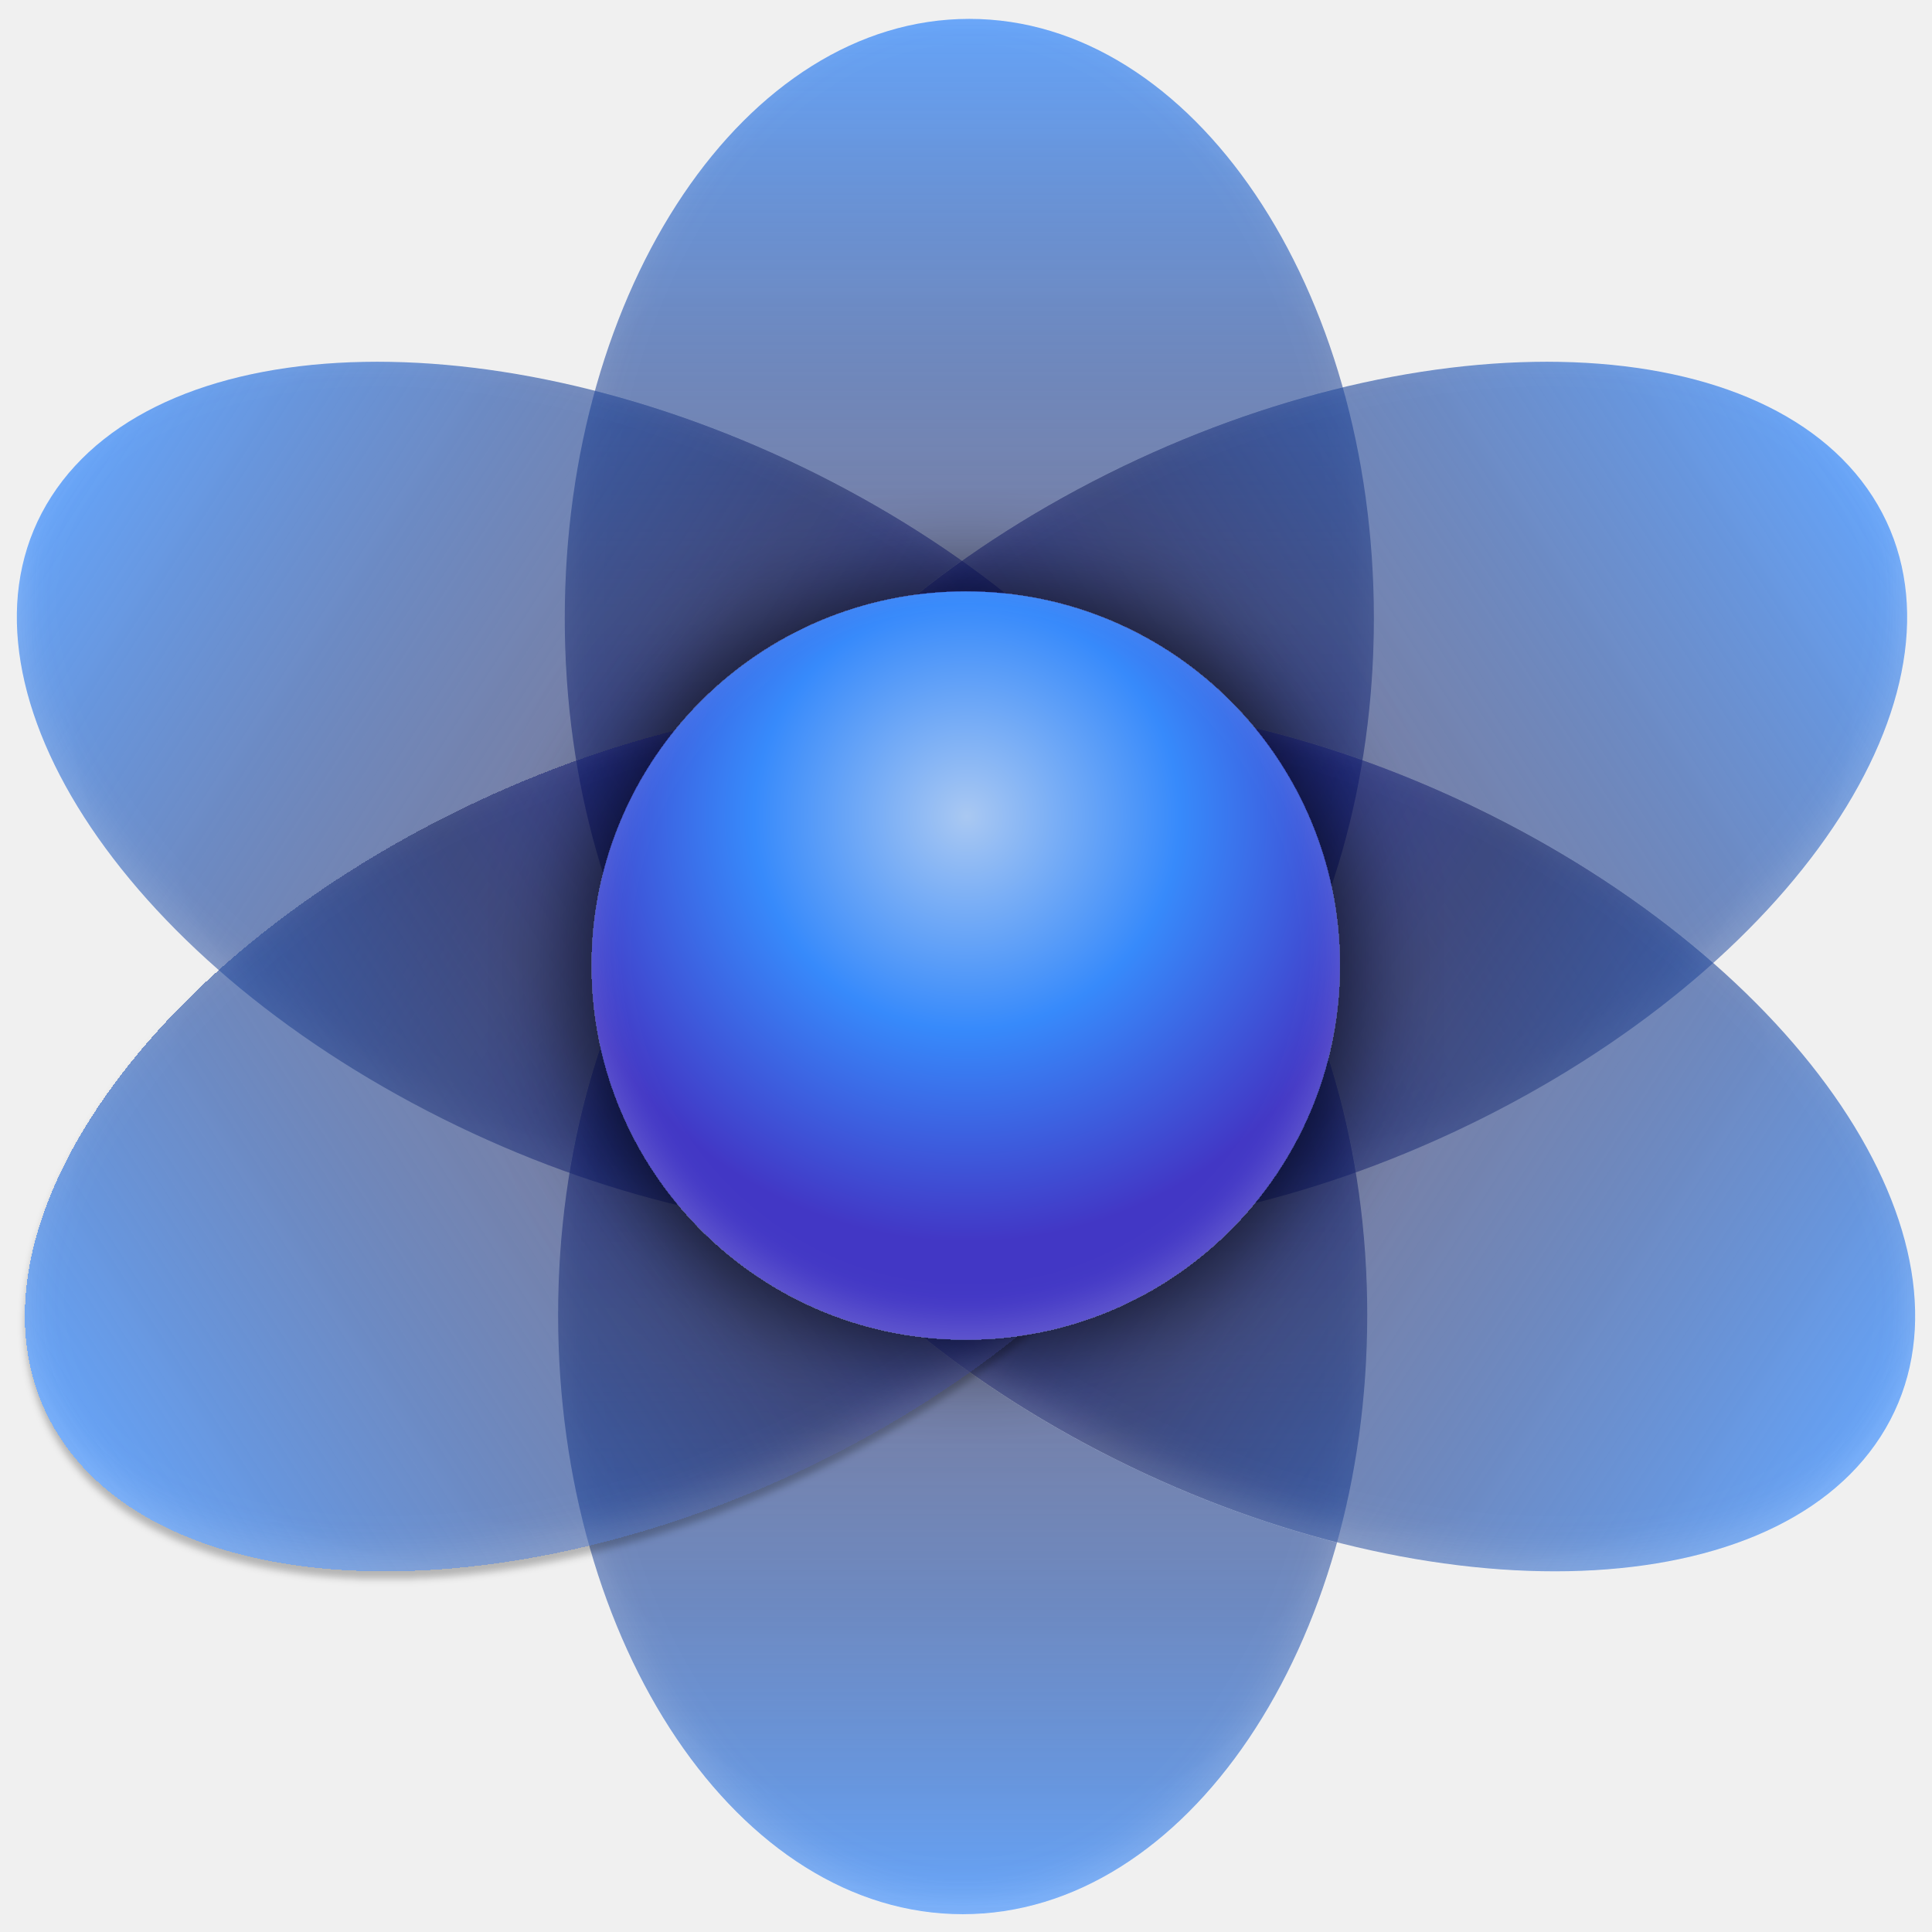
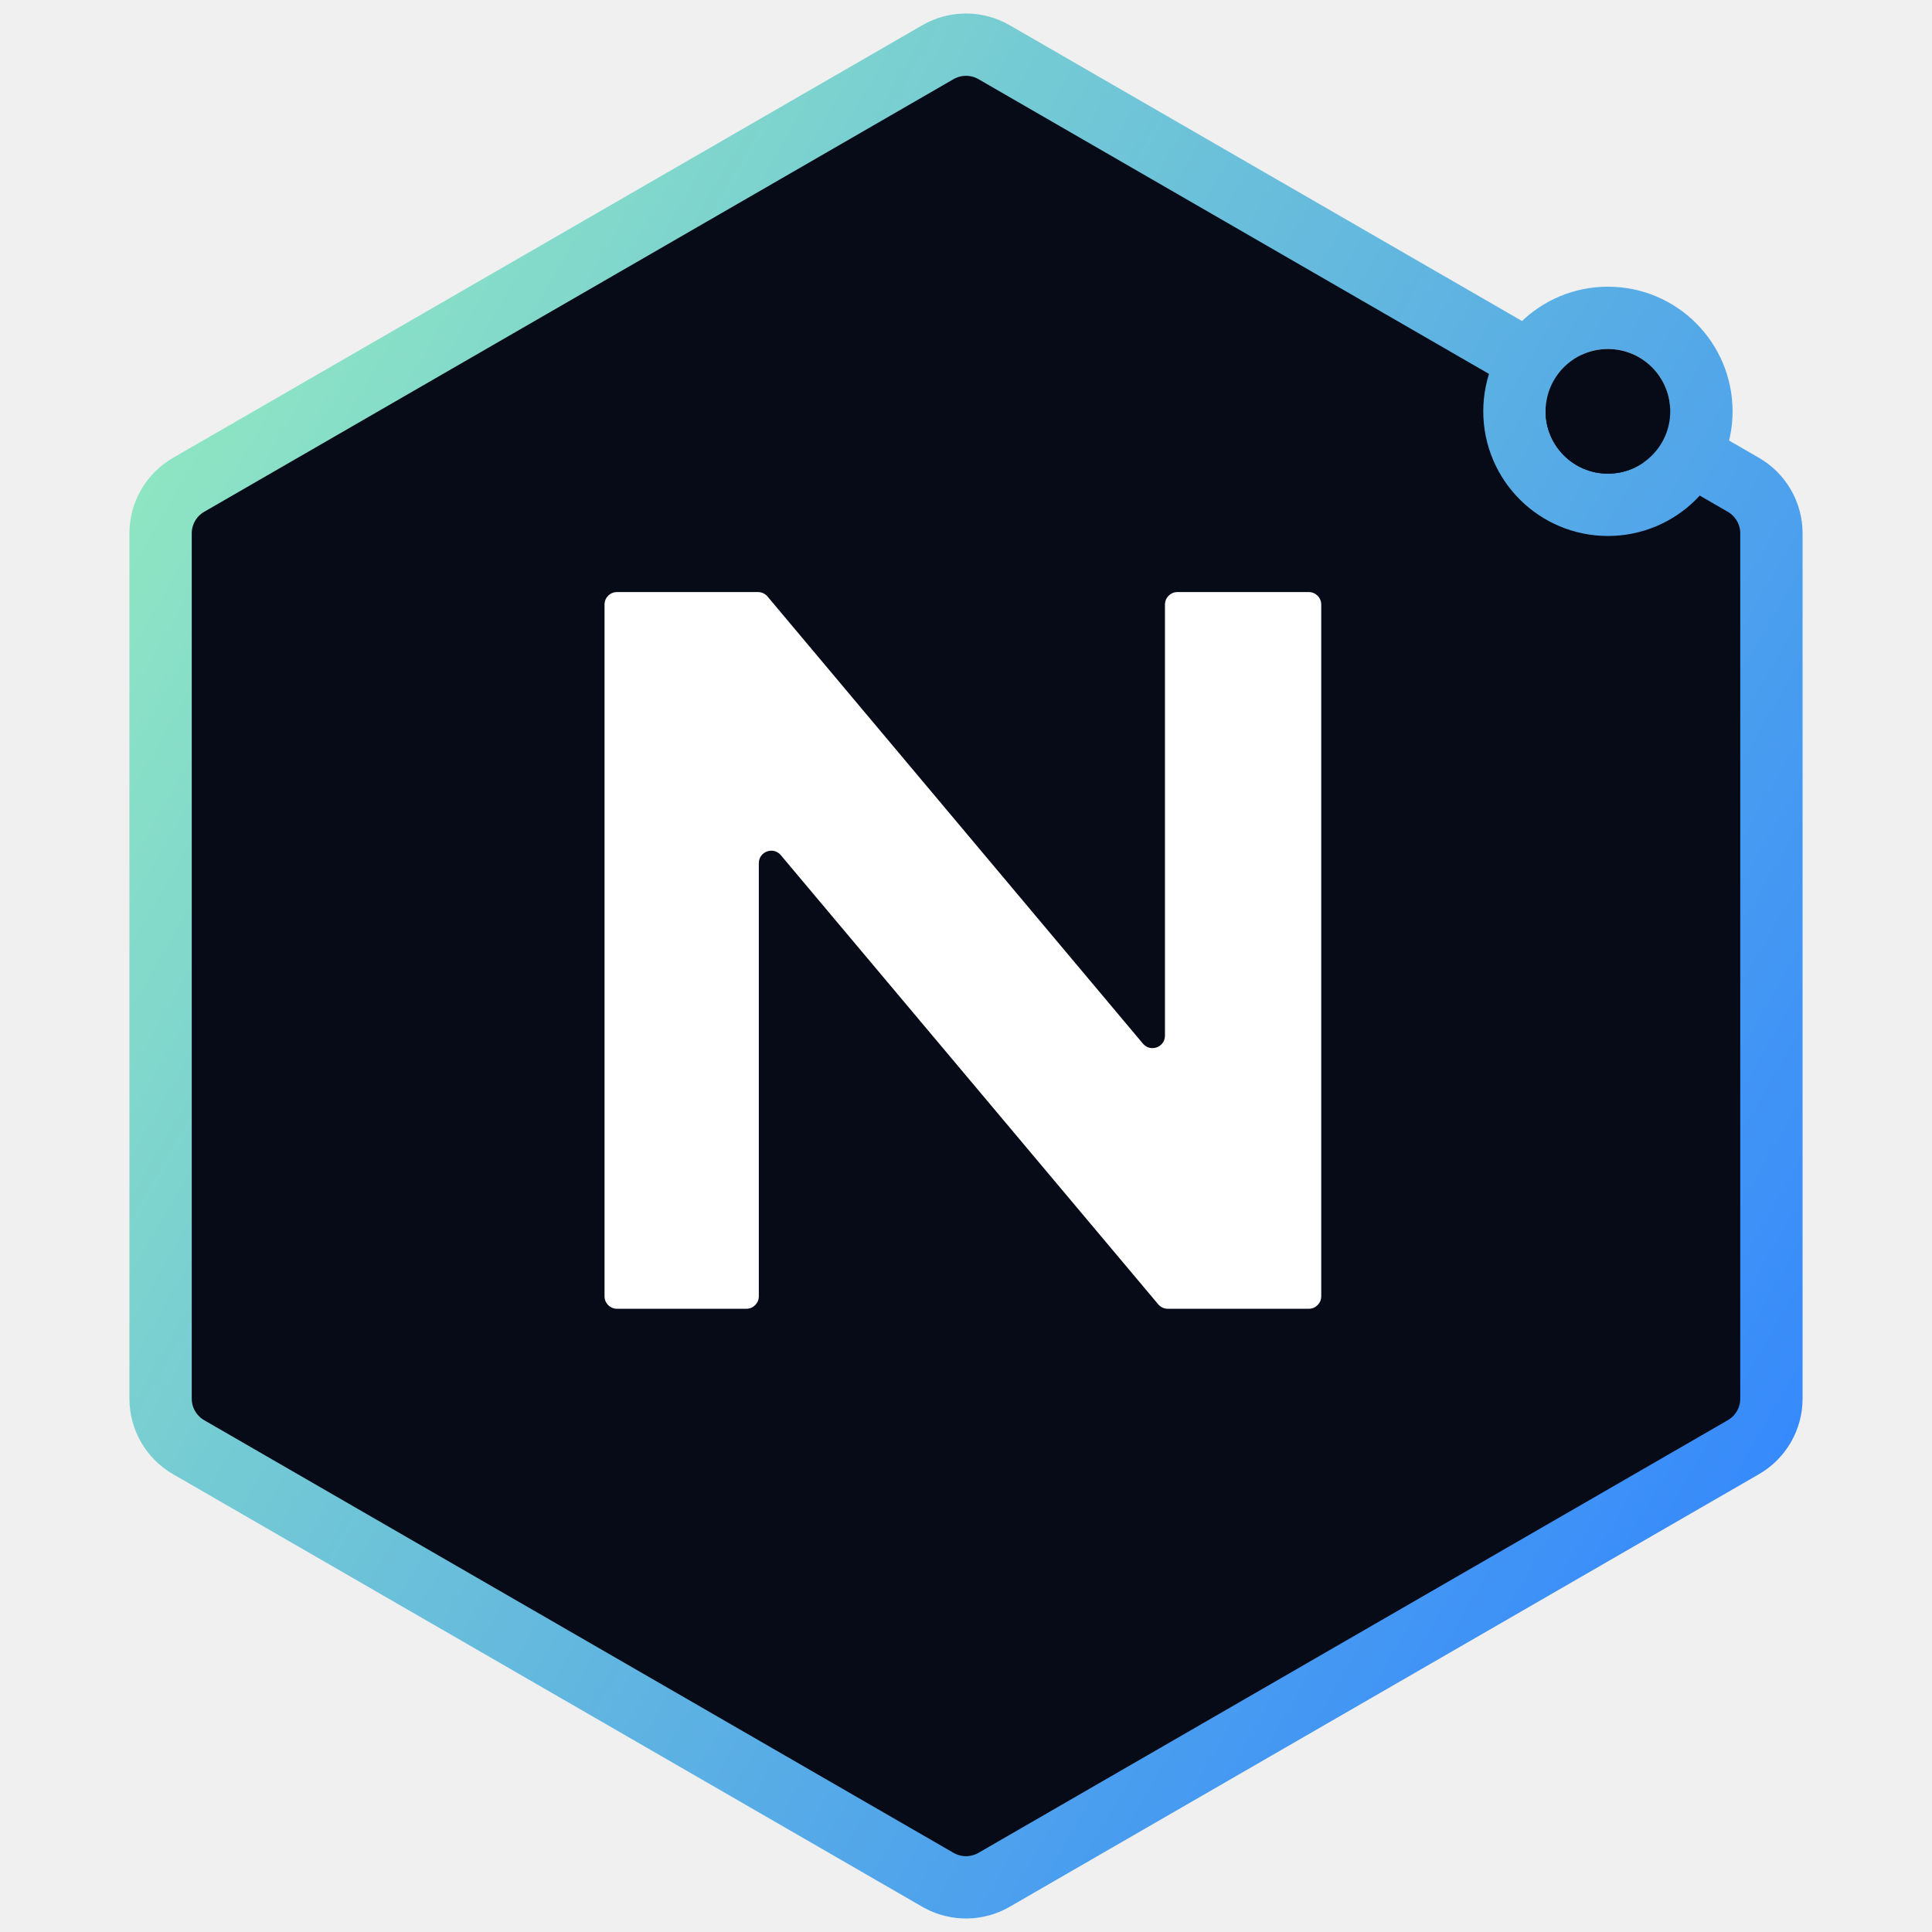
- <svg xmlns="http://www.w3.org/2000/svg" width="1024" height="1024" viewBox="0 0 1024 1024" fill="none">
-   <g clip-path="url(#clip0_487_2)">
-     <g filter="url(#filter1_i_487_2)">
-       <ellipse cx="513.76" cy="327.739" rx="214.433" ry="317.739" fill="url(#paint0_linear_487_2)" style="mix-blend-mode:lighten" />
-     </g>
-     <g filter="url(#filter2_i_487_2)">
-       <ellipse cx="198.247" cy="345.177" rx="198.247" ry="345.177" transform="matrix(0.540822 -0.841137 0.887787 0.460256 -80 429.931)" fill="url(#paint1_linear_487_2)" style="mix-blend-mode:lighten" />
-     </g>
-     <g filter="url(#filter3_i_487_2)">
-       <ellipse cx="198.247" cy="345.177" rx="198.247" ry="345.177" transform="matrix(-0.540822 -0.841137 0.887786 -0.460256 486.868 747.67)" fill="url(#paint2_linear_487_2)" style="mix-blend-mode:lighten" />
-     </g>
-     <g filter="url(#filter4_i_487_2)">
-       <ellipse cx="510.24" cy="696.832" rx="214.433" ry="317.739" transform="rotate(-180 510.24 696.832)" fill="url(#paint3_linear_487_2)" style="mix-blend-mode:lighten" />
-     </g>
-     <g filter="url(#filter5_i_487_2)">
-       <ellipse cx="198.247" cy="345.177" rx="198.247" ry="345.177" transform="matrix(-0.540822 0.841137 -0.887787 -0.460256 1104 594.64)" fill="url(#paint4_linear_487_2)" style="mix-blend-mode:lighten" />
-     </g>
-     <g filter="url(#filter6_di_487_2)">
-       <ellipse cx="198.247" cy="345.177" rx="198.247" ry="345.177" transform="matrix(0.540822 0.841137 -0.887786 0.460256 537.132 276.901)" fill="url(#paint5_linear_487_2)" style="mix-blend-mode:lighten" shape-rendering="crispEdges" />
-     </g>
-     <g filter="url(#filter7_di_487_2)">
-       <circle cx="511.882" cy="511.757" r="198.271" fill="url(#paint6_radial_487_2)" />
-     </g>
-   </g>
+ <svg xmlns="http://www.w3.org/2000/svg" width="310" height="310" viewBox="0 0 310 310" fill="none">
+   <path d="M150.5 8.371C153.285 6.764 156.715 6.764 159.5 8.371L279.734 77.789C282.519 79.397 284.234 82.368 284.234 85.583V224.417C284.234 227.632 282.519 230.603 279.734 232.211L159.5 301.629C156.802 303.186 153.498 303.235 150.763 301.774L150.5 301.629L30.266 232.211C27.481 230.603 25.766 227.632 25.766 224.417V85.583C25.766 82.368 27.481 79.397 30.266 77.789L150.5 8.371Z" fill="#070B18" stroke="url(#paint0_linear_504_20)" stroke-width="10" />
+   <path d="M99 210C97.895 210 97 209.105 97 208V97C97 95.895 97.895 95 99 95H121.623C122.214 95 122.775 95.261 123.155 95.714L183.392 167.46C184.592 168.89 186.924 168.041 186.924 166.174V97C186.924 95.895 187.819 95 188.924 95H210C211.105 95 212 95.895 212 97V208C212 209.105 211.105 210 210 210H187.376C186.786 210 186.225 209.739 185.845 209.287L125.288 137.216C124.087 135.787 121.757 136.637 121.757 138.503V208C121.757 209.105 120.862 210 119.757 210H99Z" fill="white" />
+   <circle cx="258" cy="66" r="15" stroke="url(#paint1_linear_504_20)" stroke-width="10" />
+   <path d="M268 66C268 71.523 263.523 76 258 76C252.477 76 248 71.523 248 66C248 60.477 252.477 56 258 56C263.523 56 268 60.477 268 66Z" fill="#070B18" />
  <defs>
-     <filter id="filter1_i_487_2" x="299.327" y="2" width="428.866" height="643.478" filterUnits="userSpaceOnUse" color-interpolation-filters="sRGB">
-       <feFlood flood-opacity="0" result="BackgroundImageFix" />
-       <feBlend mode="normal" in="SourceGraphic" in2="BackgroundImageFix" result="shape" />
-       <feColorMatrix in="SourceAlpha" type="matrix" values="0 0 0 0 0 0 0 0 0 0 0 0 0 0 0 0 0 0 127 0" result="hardAlpha" />
-       <feOffset dy="-8" />
-       <feGaussianBlur stdDeviation="10" />
-       <feComposite in2="hardAlpha" operator="arithmetic" k2="-1" k3="1" />
-       <feColorMatrix type="matrix" values="0 0 0 0 1 0 0 0 0 1 0 0 0 0 1 0 0 0 0.18 0" />
-       <feBlend mode="normal" in2="shape" result="effect1_innerShadow_487_2" />
-     </filter>
-     <filter id="filter2_i_487_2" x="8.913" y="183.73" width="649.493" height="468.636" filterUnits="userSpaceOnUse" color-interpolation-filters="sRGB">
-       <feFlood flood-opacity="0" result="BackgroundImageFix" />
-       <feBlend mode="normal" in="SourceGraphic" in2="BackgroundImageFix" result="shape" />
-       <feColorMatrix in="SourceAlpha" type="matrix" values="0 0 0 0 0 0 0 0 0 0 0 0 0 0 0 0 0 0 127 0" result="hardAlpha" />
-       <feOffset dy="-8" />
-       <feGaussianBlur stdDeviation="10" />
-       <feComposite in2="hardAlpha" operator="arithmetic" k2="-1" k3="1" />
-       <feColorMatrix type="matrix" values="0 0 0 0 1 0 0 0 0 1 0 0 0 0 1 0 0 0 0.18 0" />
-       <feBlend mode="normal" in2="shape" result="effect1_innerShadow_487_2" />
-     </filter>
-     <filter id="filter3_i_487_2" x="361.348" y="183.73" width="649.493" height="468.636" filterUnits="userSpaceOnUse" color-interpolation-filters="sRGB">
-       <feFlood flood-opacity="0" result="BackgroundImageFix" />
-       <feBlend mode="normal" in="SourceGraphic" in2="BackgroundImageFix" result="shape" />
-       <feColorMatrix in="SourceAlpha" type="matrix" values="0 0 0 0 0 0 0 0 0 0 0 0 0 0 0 0 0 0 127 0" result="hardAlpha" />
-       <feOffset dy="-8" />
-       <feGaussianBlur stdDeviation="10" />
-       <feComposite in2="hardAlpha" operator="arithmetic" k2="-1" k3="1" />
-       <feColorMatrix type="matrix" values="0 0 0 0 1 0 0 0 0 1 0 0 0 0 1 0 0 0 0.18 0" />
-       <feBlend mode="normal" in2="shape" result="effect1_innerShadow_487_2" />
-     </filter>
-     <filter id="filter4_i_487_2" x="295.807" y="371.093" width="428.866" height="643.478" filterUnits="userSpaceOnUse" color-interpolation-filters="sRGB">
-       <feFlood flood-opacity="0" result="BackgroundImageFix" />
-       <feBlend mode="normal" in="SourceGraphic" in2="BackgroundImageFix" result="shape" />
-       <feColorMatrix in="SourceAlpha" type="matrix" values="0 0 0 0 0 0 0 0 0 0 0 0 0 0 0 0 0 0 127 0" result="hardAlpha" />
-       <feOffset dy="-8" />
-       <feGaussianBlur stdDeviation="10" />
-       <feComposite in2="hardAlpha" operator="arithmetic" k2="-1" k3="1" />
-       <feColorMatrix type="matrix" values="0 0 0 0 1 0 0 0 0 1 0 0 0 0 1 0 0 0 0.18 0" />
-       <feBlend mode="normal" in2="shape" result="effect1_innerShadow_487_2" />
-     </filter>
-     <filter id="filter5_i_487_2" x="365.594" y="364.205" width="649.493" height="468.635" filterUnits="userSpaceOnUse" color-interpolation-filters="sRGB">
-       <feFlood flood-opacity="0" result="BackgroundImageFix" />
-       <feBlend mode="normal" in="SourceGraphic" in2="BackgroundImageFix" result="shape" />
-       <feColorMatrix in="SourceAlpha" type="matrix" values="0 0 0 0 0 0 0 0 0 0 0 0 0 0 0 0 0 0 127 0" result="hardAlpha" />
-       <feOffset dy="-8" />
-       <feGaussianBlur stdDeviation="10" />
-       <feComposite in2="hardAlpha" operator="arithmetic" k2="-1" k3="1" />
-       <feColorMatrix type="matrix" values="0 0 0 0 1 0 0 0 0 1 0 0 0 0 1 0 0 0 0.18 0" />
-       <feBlend mode="normal" in2="shape" result="effect1_innerShadow_487_2" />
-     </filter>
-     <filter id="filter6_di_487_2" x="9.159" y="364.206" width="657.493" height="476.636" filterUnits="userSpaceOnUse" color-interpolation-filters="sRGB">
-       <feFlood flood-opacity="0" result="BackgroundImageFix" />
-       <feColorMatrix in="SourceAlpha" type="matrix" values="0 0 0 0 0 0 0 0 0 0 0 0 0 0 0 0 0 0 127 0" result="hardAlpha" />
-       <feOffset dy="4" />
-       <feGaussianBlur stdDeviation="2" />
-       <feComposite in2="hardAlpha" operator="out" />
-       <feColorMatrix type="matrix" values="0 0 0 0 0 0 0 0 0 0 0 0 0 0 0 0 0 0 0.25 0" />
-       <feBlend mode="normal" in2="BackgroundImageFix" result="effect1_dropShadow_487_2" />
-       <feBlend mode="normal" in="SourceGraphic" in2="effect1_dropShadow_487_2" result="shape" />
-       <feColorMatrix in="SourceAlpha" type="matrix" values="0 0 0 0 0 0 0 0 0 0 0 0 0 0 0 0 0 0 127 0" result="hardAlpha" />
-       <feOffset dy="-8" />
-       <feGaussianBlur stdDeviation="10" />
-       <feComposite in2="hardAlpha" operator="arithmetic" k2="-1" k3="1" />
-       <feColorMatrix type="matrix" values="0 0 0 0 1 0 0 0 0 1 0 0 0 0 1 0 0 0 0.18 0" />
-       <feBlend mode="normal" in2="shape" result="effect2_innerShadow_487_2" />
-     </filter>
-     <filter id="filter7_di_487_2" x="258.611" y="258.486" width="506.541" height="506.541" filterUnits="userSpaceOnUse" color-interpolation-filters="sRGB">
-       <feFlood flood-opacity="0" result="BackgroundImageFix" />
-       <feColorMatrix in="SourceAlpha" type="matrix" values="0 0 0 0 0 0 0 0 0 0 0 0 0 0 0 0 0 0 127 0" result="hardAlpha" />
-       <feMorphology radius="5" operator="dilate" in="SourceAlpha" result="effect1_dropShadow_487_2" />
-       <feOffset />
-       <feGaussianBlur stdDeviation="25" />
-       <feComposite in2="hardAlpha" operator="out" />
-       <feColorMatrix type="matrix" values="0 0 0 0 0 0 0 0 0 0 0 0 0 0 0 0 0 0 0.75 0" />
-       <feBlend mode="normal" in2="BackgroundImageFix" result="effect1_dropShadow_487_2" />
-       <feBlend mode="normal" in="SourceGraphic" in2="effect1_dropShadow_487_2" result="shape" />
-       <feColorMatrix in="SourceAlpha" type="matrix" values="0 0 0 0 0 0 0 0 0 0 0 0 0 0 0 0 0 0 127 0" result="hardAlpha" />
-       <feOffset dy="-8" />
-       <feGaussianBlur stdDeviation="10" />
-       <feComposite in2="hardAlpha" operator="arithmetic" k2="-1" k3="1" />
-       <feColorMatrix type="matrix" values="0 0 0 0 1 0 0 0 0 1 0 0 0 0 1 0 0 0 0.18 0" />
-       <feBlend mode="normal" in2="shape" result="effect2_innerShadow_487_2" />
-     </filter>
-     <linearGradient id="paint0_linear_487_2" x1="513.76" y1="10" x2="513.76" y2="645.478" gradientUnits="userSpaceOnUse">
-       <stop stop-color="#378AFB" stop-opacity="0.75" />
-       <stop offset="0.498" stop-color="#061155" stop-opacity="0.5" />
-       <stop offset="1" stop-color="#1B22D8" stop-opacity="0.75" />
+     <linearGradient id="paint0_linear_504_20" x1="22.434" y1="78.52" x2="287.566" y2="231.48" gradientUnits="userSpaceOnUse">
+       <stop stop-color="#8EE5C3" />
+       <stop offset="1" stop-color="#378AFB" />
    </linearGradient>
-     <linearGradient id="paint1_linear_487_2" x1="198.247" y1="0" x2="198.247" y2="690.353" gradientUnits="userSpaceOnUse">
-       <stop stop-color="#378AFB" stop-opacity="0.75" />
-       <stop offset="0.498" stop-color="#061155" stop-opacity="0.5" />
-       <stop offset="1" stop-color="#1B22D8" stop-opacity="0.75" />
+     <linearGradient id="paint1_linear_504_20" x1="240.4" y1="56" x2="276" y2="76.8" gradientUnits="userSpaceOnUse">
+       <stop stop-color="#5BB0E3" />
+       <stop offset="1" stop-color="#50A4EA" />
    </linearGradient>
-     <linearGradient id="paint2_linear_487_2" x1="198.247" y1="0" x2="198.247" y2="690.353" gradientUnits="userSpaceOnUse">
-       <stop stop-color="#1B22D8" stop-opacity="0.75" />
-       <stop offset="0.498" stop-color="#061155" stop-opacity="0.5" />
-       <stop offset="1" stop-color="#378AFB" stop-opacity="0.75" />
-     </linearGradient>
-     <linearGradient id="paint3_linear_487_2" x1="510.24" y1="379.093" x2="510.24" y2="1014.57" gradientUnits="userSpaceOnUse">
-       <stop stop-color="#378AFB" stop-opacity="0.75" />
-       <stop offset="0.498" stop-color="#061155" stop-opacity="0.5" />
-       <stop offset="1" stop-color="#1B22D8" stop-opacity="0.75" />
-     </linearGradient>
-     <linearGradient id="paint4_linear_487_2" x1="198.247" y1="0" x2="198.247" y2="690.353" gradientUnits="userSpaceOnUse">
-       <stop stop-color="#378AFB" stop-opacity="0.75" />
-       <stop offset="0.498" stop-color="#061155" stop-opacity="0.5" />
-       <stop offset="1" stop-color="#1B22D8" stop-opacity="0.75" />
-     </linearGradient>
-     <linearGradient id="paint5_linear_487_2" x1="198.247" y1="0" x2="198.247" y2="690.353" gradientUnits="userSpaceOnUse">
-       <stop stop-color="#1B22D8" stop-opacity="0.75" />
-       <stop offset="0.498" stop-color="#061155" stop-opacity="0.5" />
-       <stop offset="1" stop-color="#378AFB" stop-opacity="0.75" />
-     </linearGradient>
-     <radialGradient id="paint6_radial_487_2" cx="0" cy="0" r="1" gradientUnits="userSpaceOnUse" gradientTransform="translate(512.411 432.448) rotate(90) scale(226.293)">
-       <stop stop-color="#A9C8F2" />
-       <stop offset="0.5" stop-color="#378AFB" />
-       <stop offset="1" stop-color="#4237C5" />
-     </radialGradient>
-     <clipPath id="clip0_487_2">
-       <rect width="1024" height="1024" rx="50" fill="white" />
-     </clipPath>
  </defs>
</svg>
